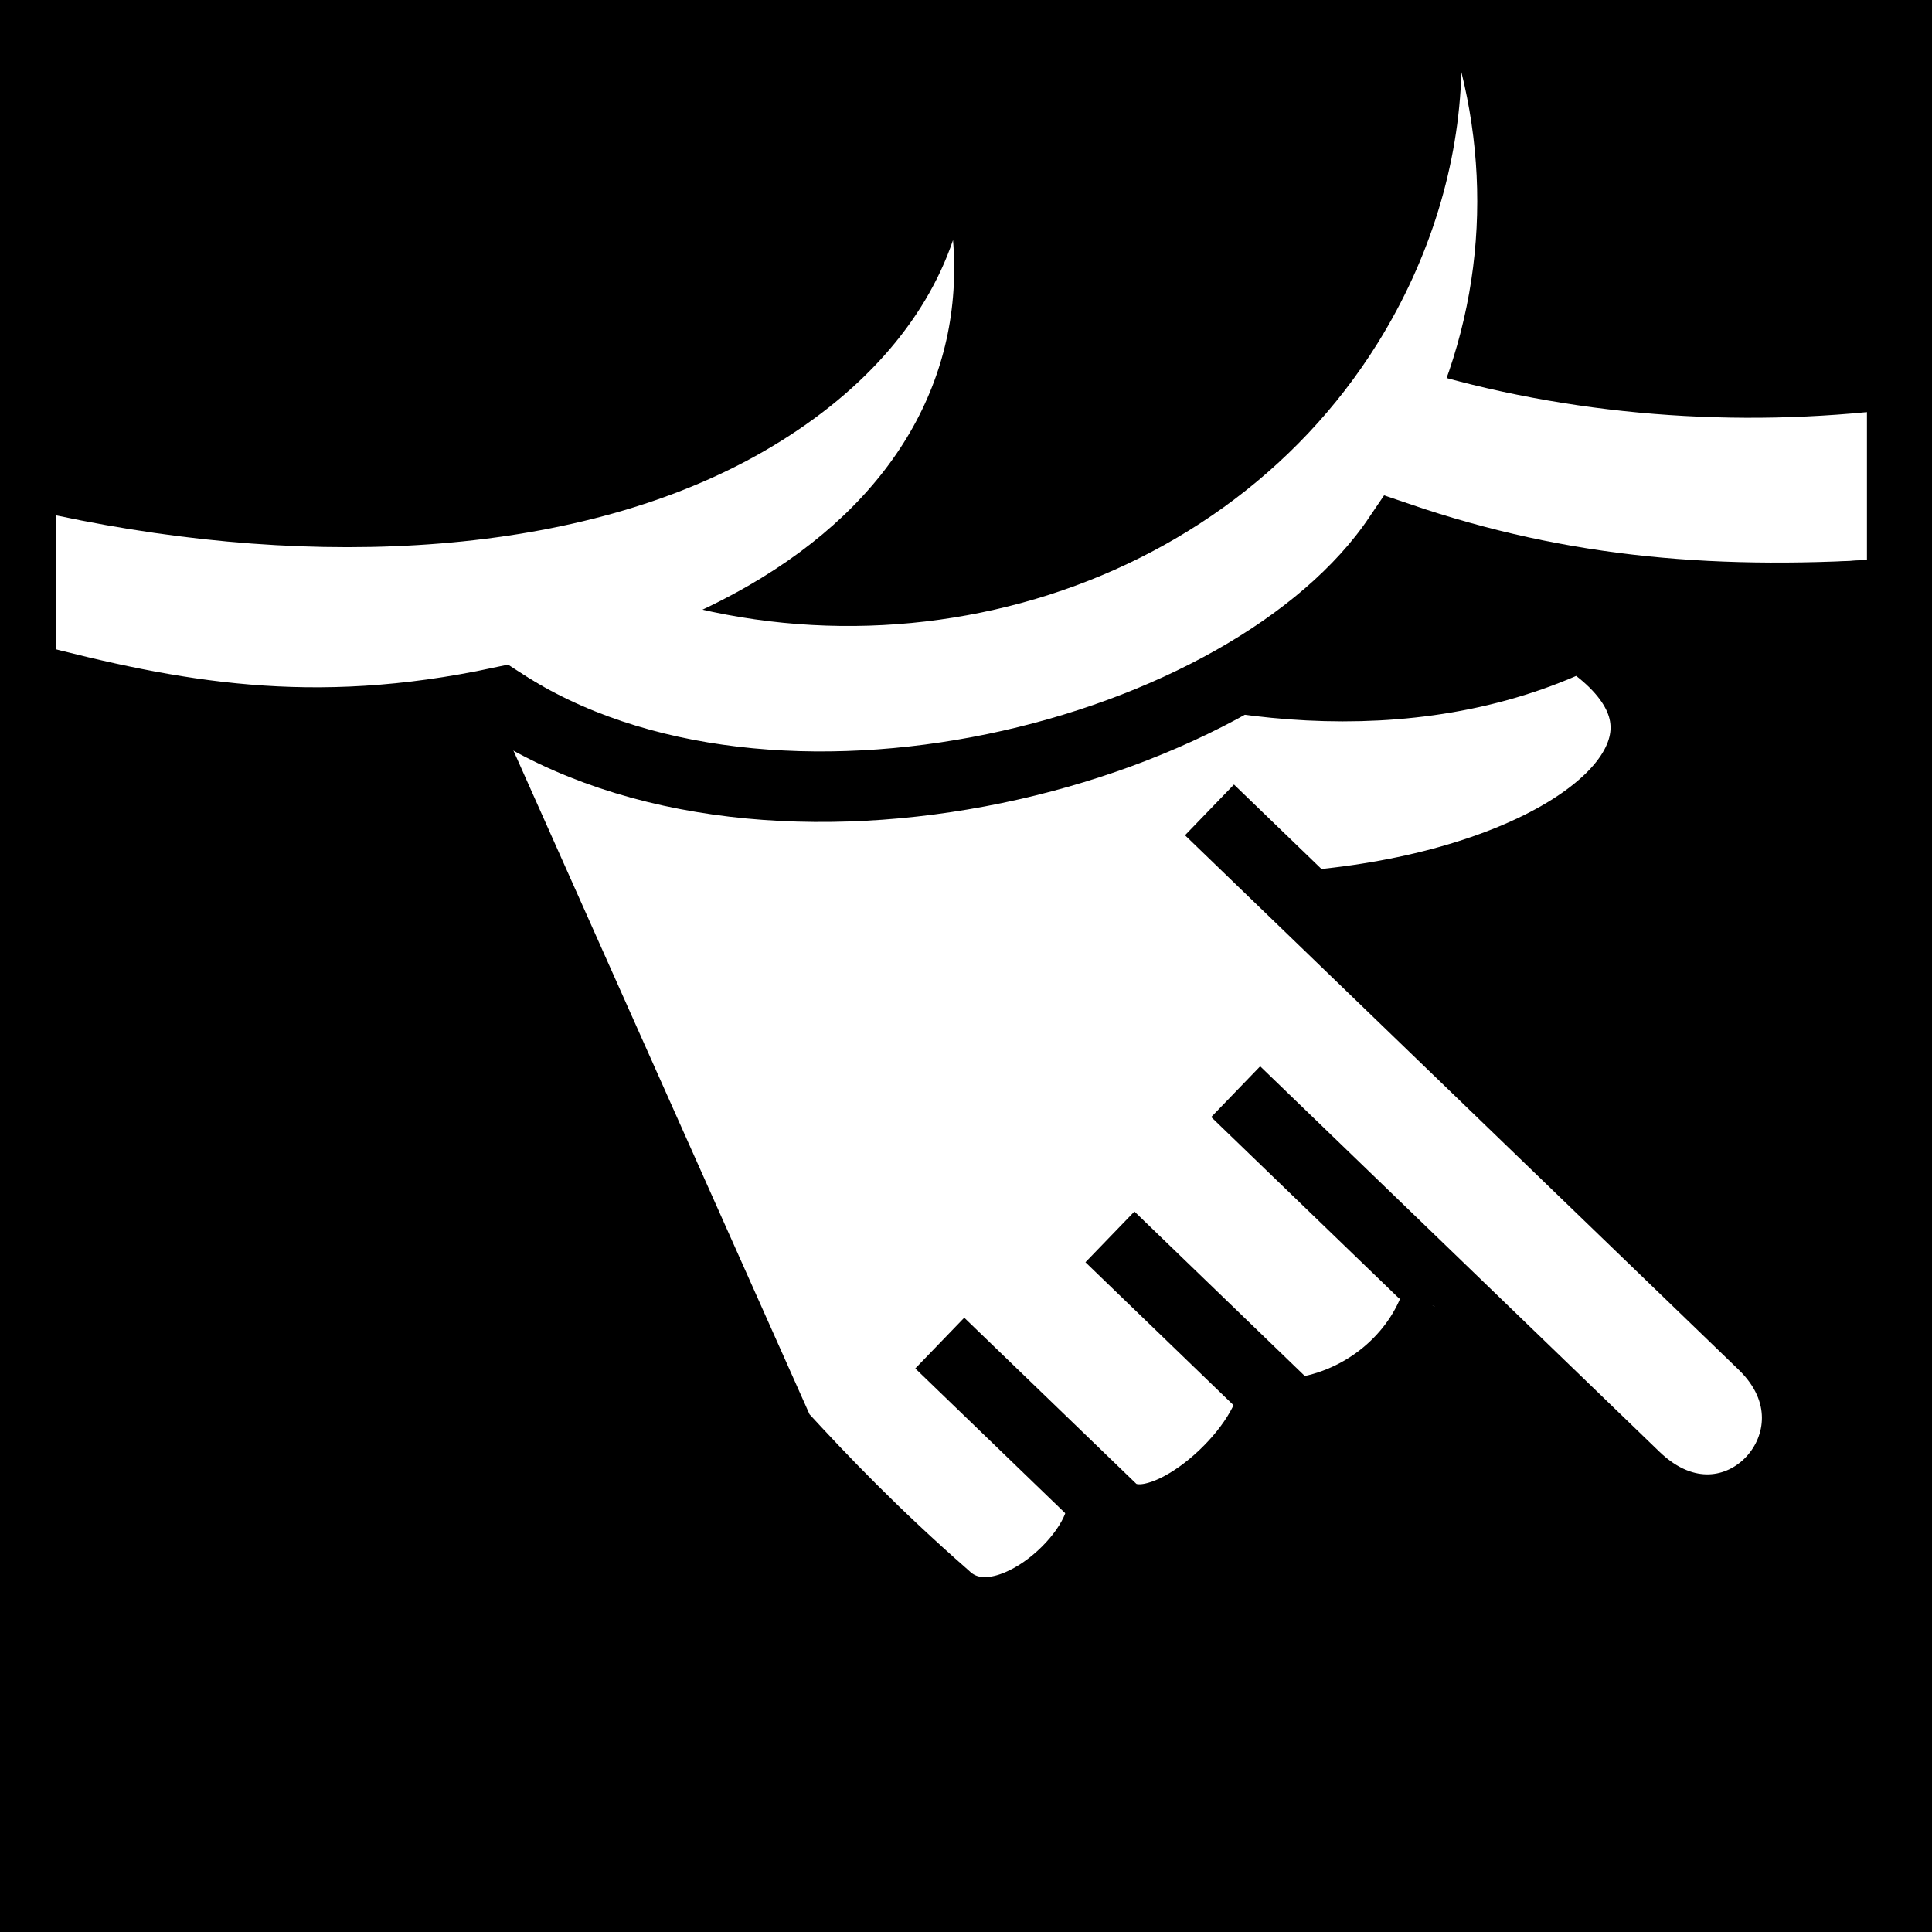
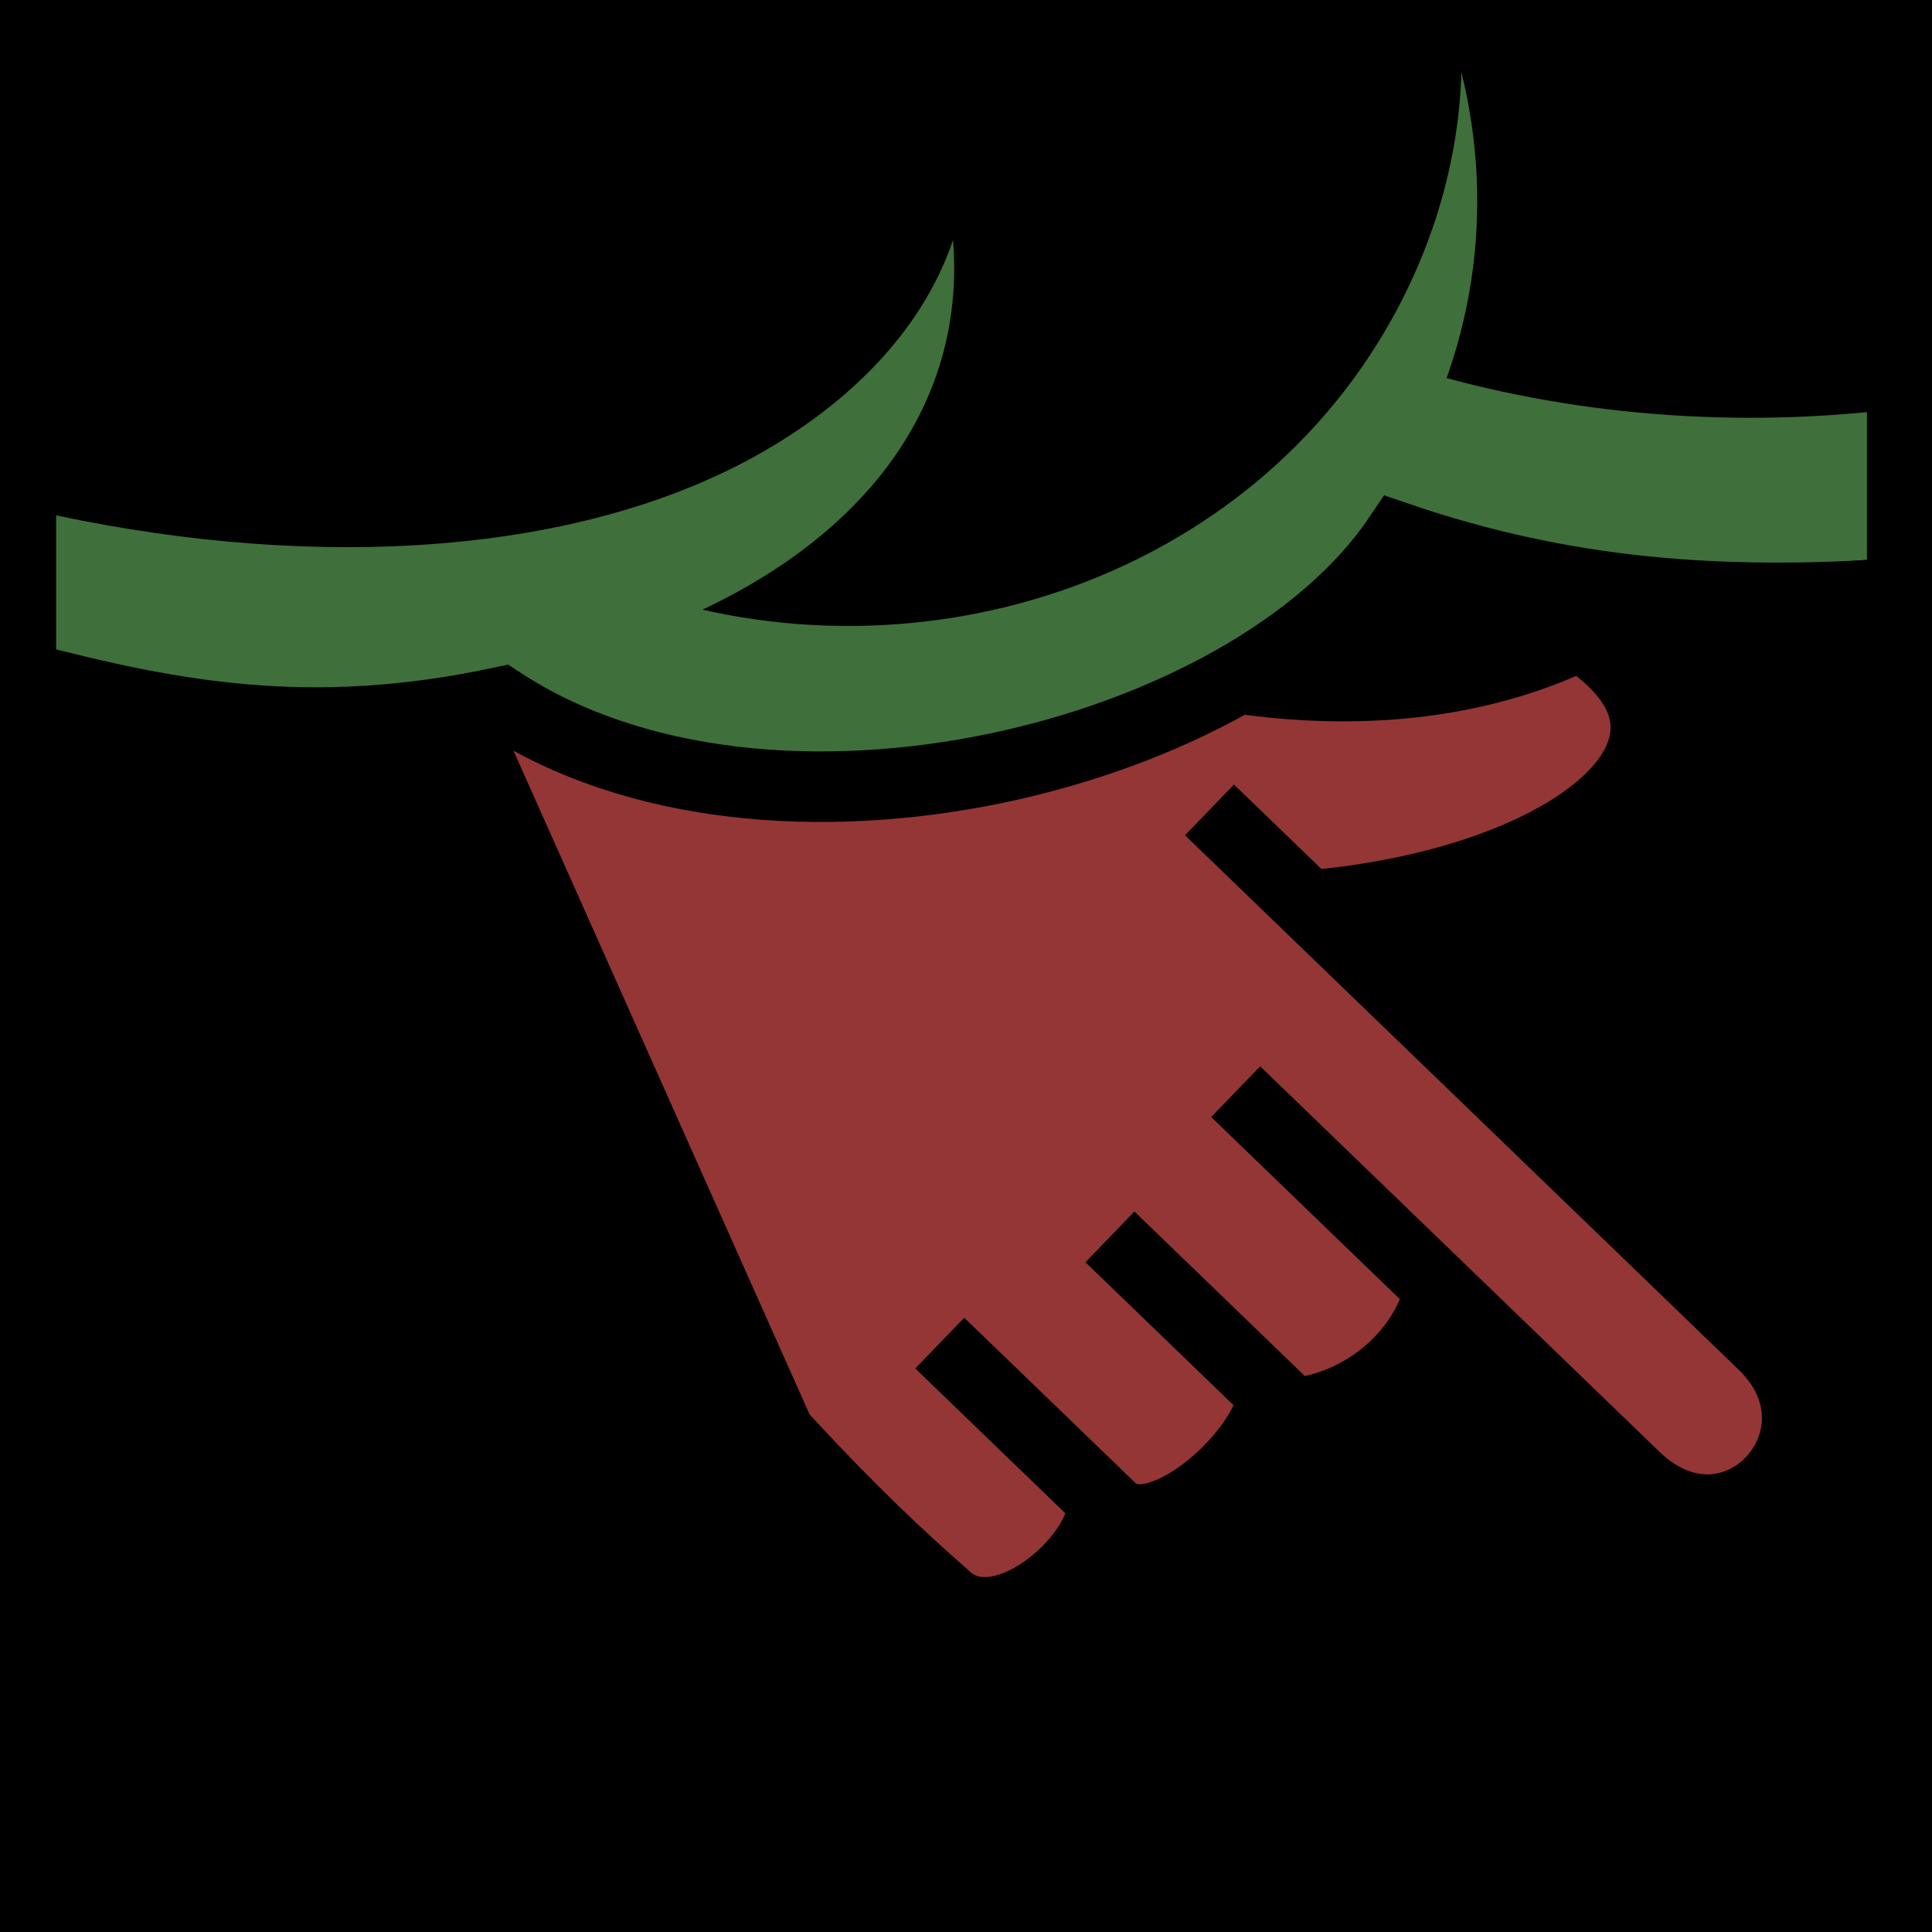
<svg xmlns="http://www.w3.org/2000/svg" viewBox="0 0 512 512">
  <path d="m0,0h512v512h-512z" />
  <g transform="matrix(7.68333,17.03612,-17.03612,7.68333,6281.634,-3479.082)">
-     <path d="m365.796,85.345h2.863v4.434h-2.863z" fill="#fff" transform="rotate(68.264)" />
-     <path d="m368.798,85.903h2.863v4.434h-2.863z" fill="#fff" transform="rotate(68.264)" />
-     <path d="m50.844,371.312 c1.035,-2.931 0.675,-5.473 -0.75,-5.5 -0.329,-0.006 -0.718,0.122 -1.156,0.406 .068,2.716-1.538,5.174-3.103,6.719-.4,3.387-1.924,6.045-3.976,8.229l12.736,0.052c.872-.289 1.844-.633 3.062-1.188 1.002-.4 0.426-2.254 -.25,-2.562" fill="#fff" stroke="#000" />
-     <path d="m49.033,372.024 10.136-4.041c1.742-.695 2.781,1.708 0.969,2.431l-7.31,2.914" fill="#fff" stroke="#000" />
-     <path d="m57.098,374.707c0.676,0.581 1.159,2.355 0.402,2.657l-3.147,1.255" fill="#fff" stroke="#000" />
-     <path d="m56.764,372.002c0.595,0.589 0.859,1.556 0.56,2.462l-3.352,1.336" fill="#fff" stroke="#000" />
+     <path d="m365.796,85.345h2.863v4.434h-2.863z" fill="#943636" transform="rotate(68.264)" />
+     <path d="m368.798,85.903h2.863v4.434h-2.863z" fill="#943636" transform="rotate(68.264)" />
+     <path d="m50.844,371.312 c1.035,-2.931 0.675,-5.473 -0.75,-5.5 -0.329,-0.006 -0.718,0.122 -1.156,0.406 .068,2.716-1.538,5.174-3.103,6.719-.4,3.387-1.924,6.045-3.976,8.229l12.736,0.052c.872-.289 1.844-.633 3.062-1.188 1.002-.4 0.426-2.254 -.25,-2.562" fill="#943636" stroke="#000" />
+     <path d="m49.033,372.024 10.136-4.041c1.742-.695 2.781,1.708 0.969,2.431l-7.31,2.914" fill="#943636" stroke="#000" />
+     <path d="m57.098,374.707c0.676,0.581 1.159,2.355 0.402,2.657l-3.147,1.255" fill="#943636" stroke="#000" />
+     <path d="m56.764,372.002c0.595,0.589 0.859,1.556 0.56,2.462l-3.352,1.336" fill="#943636" stroke="#000" />
  </g>
  <g transform="matrix(18.68858,0,0,18.68858,5785.667,-12368.663)">
-     <path d="m-289.953,666.924c2.188,0.737 4.569,0.972 6.844,0.75v2.094c-2.418,0.202 -4.948-.129-7.219-1.031-.346-.137-.651-.311-.969-.469l1.344-1.344z" fill="#fff" />
-     <path d="m-288.86,662.853c0.477,1.923 0.209,4.002-.938,5.844-2.405,3.863-7.741,5.199-11.906,2.969-.478-.256-.908-.552-1.312-.875l1.562-.938c4.086,1.888 9.093,0.56 11.406-3.156 .751-1.207 1.151-2.541 1.188-3.844z" fill="#fff" />
-     <path d="m-296.068,665.232c-.395,1.167-1.318,2.211-2.688,3-2.571,1.481-6.315,1.696 -10.031,0.906 v2 c3.033,1.103 7.287,0.455 9.812-1 2.09-1.204 3.065-2.967 2.906-4.906z" fill="#fff" />
+     <path d="m-289.953,666.924c2.188,0.737 4.569,0.972 6.844,0.75v2.094c-2.418,0.202 -4.948-.129-7.219-1.031-.346-.137-.651-.311-.969-.469l1.344-1.344z" fill="#3F6F3A" />
+     <path d="m-288.86,662.853c0.477,1.923 0.209,4.002-.938,5.844-2.405,3.863-7.741,5.199-11.906,2.969-.478-.256-.908-.552-1.312-.875l1.562-.938c4.086,1.888 9.093,0.56 11.406-3.156 .751-1.207 1.151-2.541 1.188-3.844z" fill="#3F6F3A" />
+     <path d="m-296.068,665.232c-.395,1.167-1.318,2.211-2.688,3-2.571,1.481-6.315,1.696 -10.031,0.906 v2 c3.033,1.103 7.287,0.455 9.812-1 2.09-1.204 3.065-2.967 2.906-4.906z" fill="#3F6F3A" />
    <path d="m-309.233,671.44c2.1,0.548 4.056,0.924 6.755,0.347 3.813,2.494 10.606,0.796 12.722-2.336 2.341,0.799 4.553,0.975 7.166,0.789" fill="none" stroke="#000" />
  </g>
</svg>
